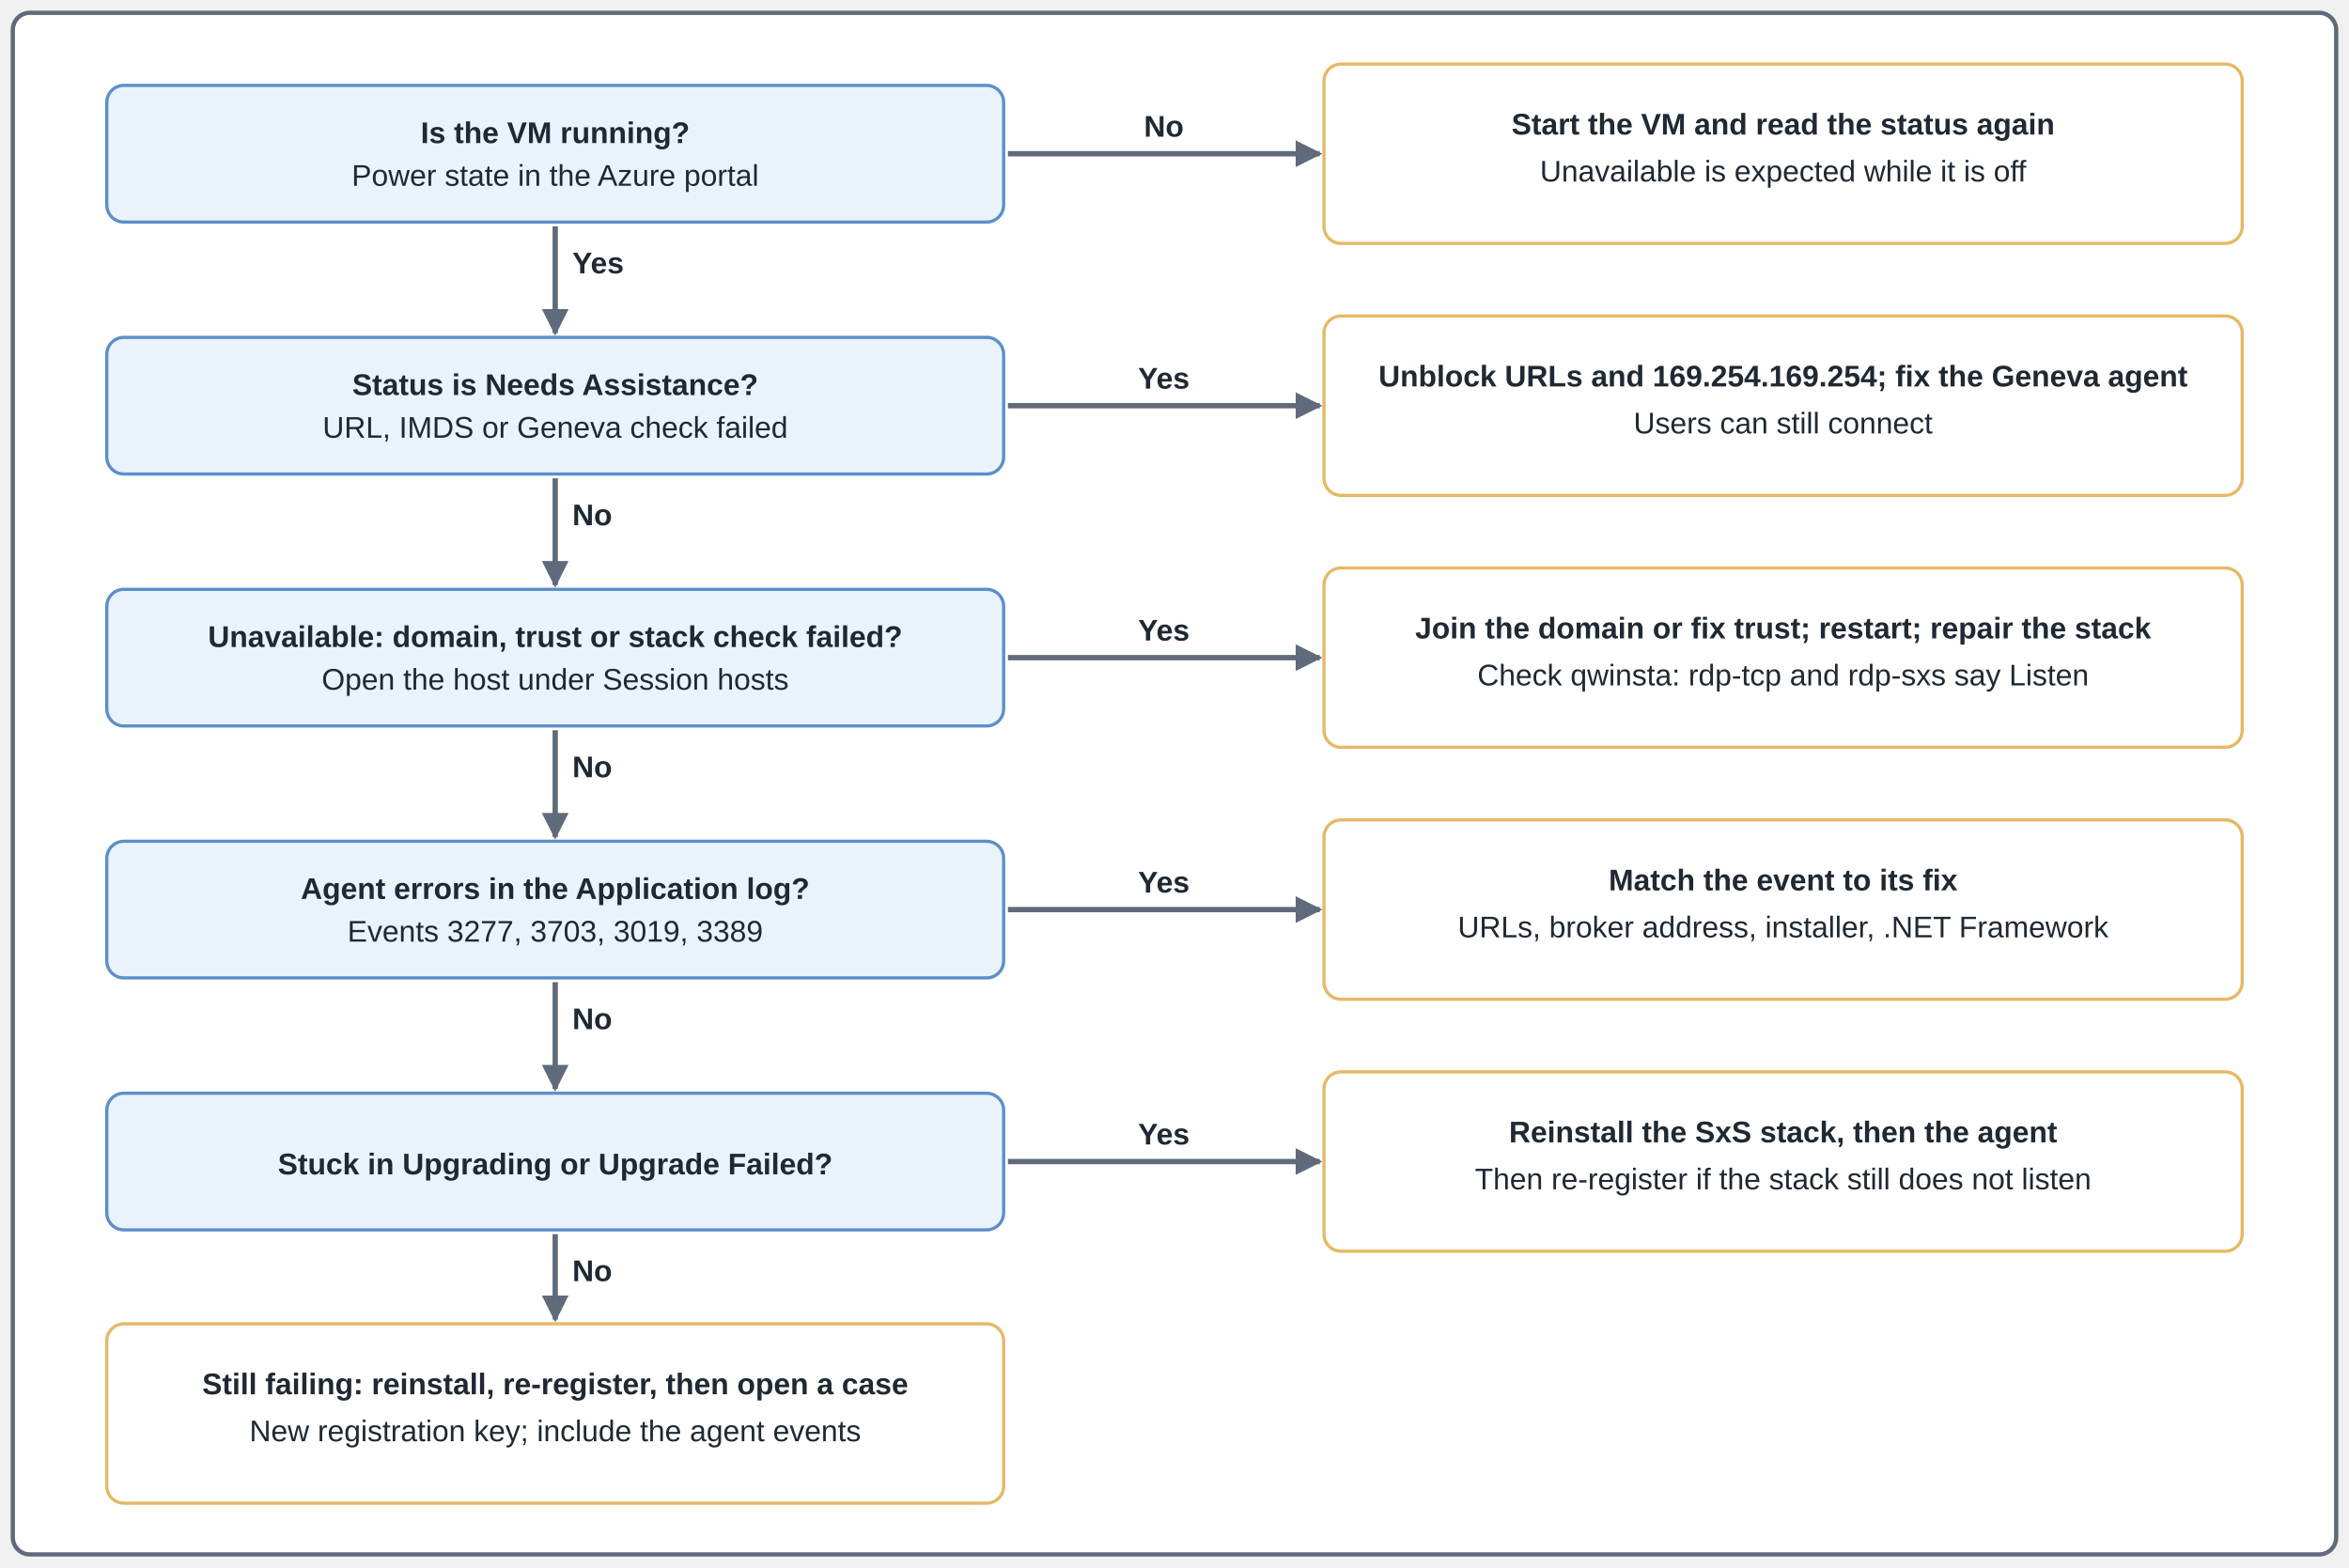
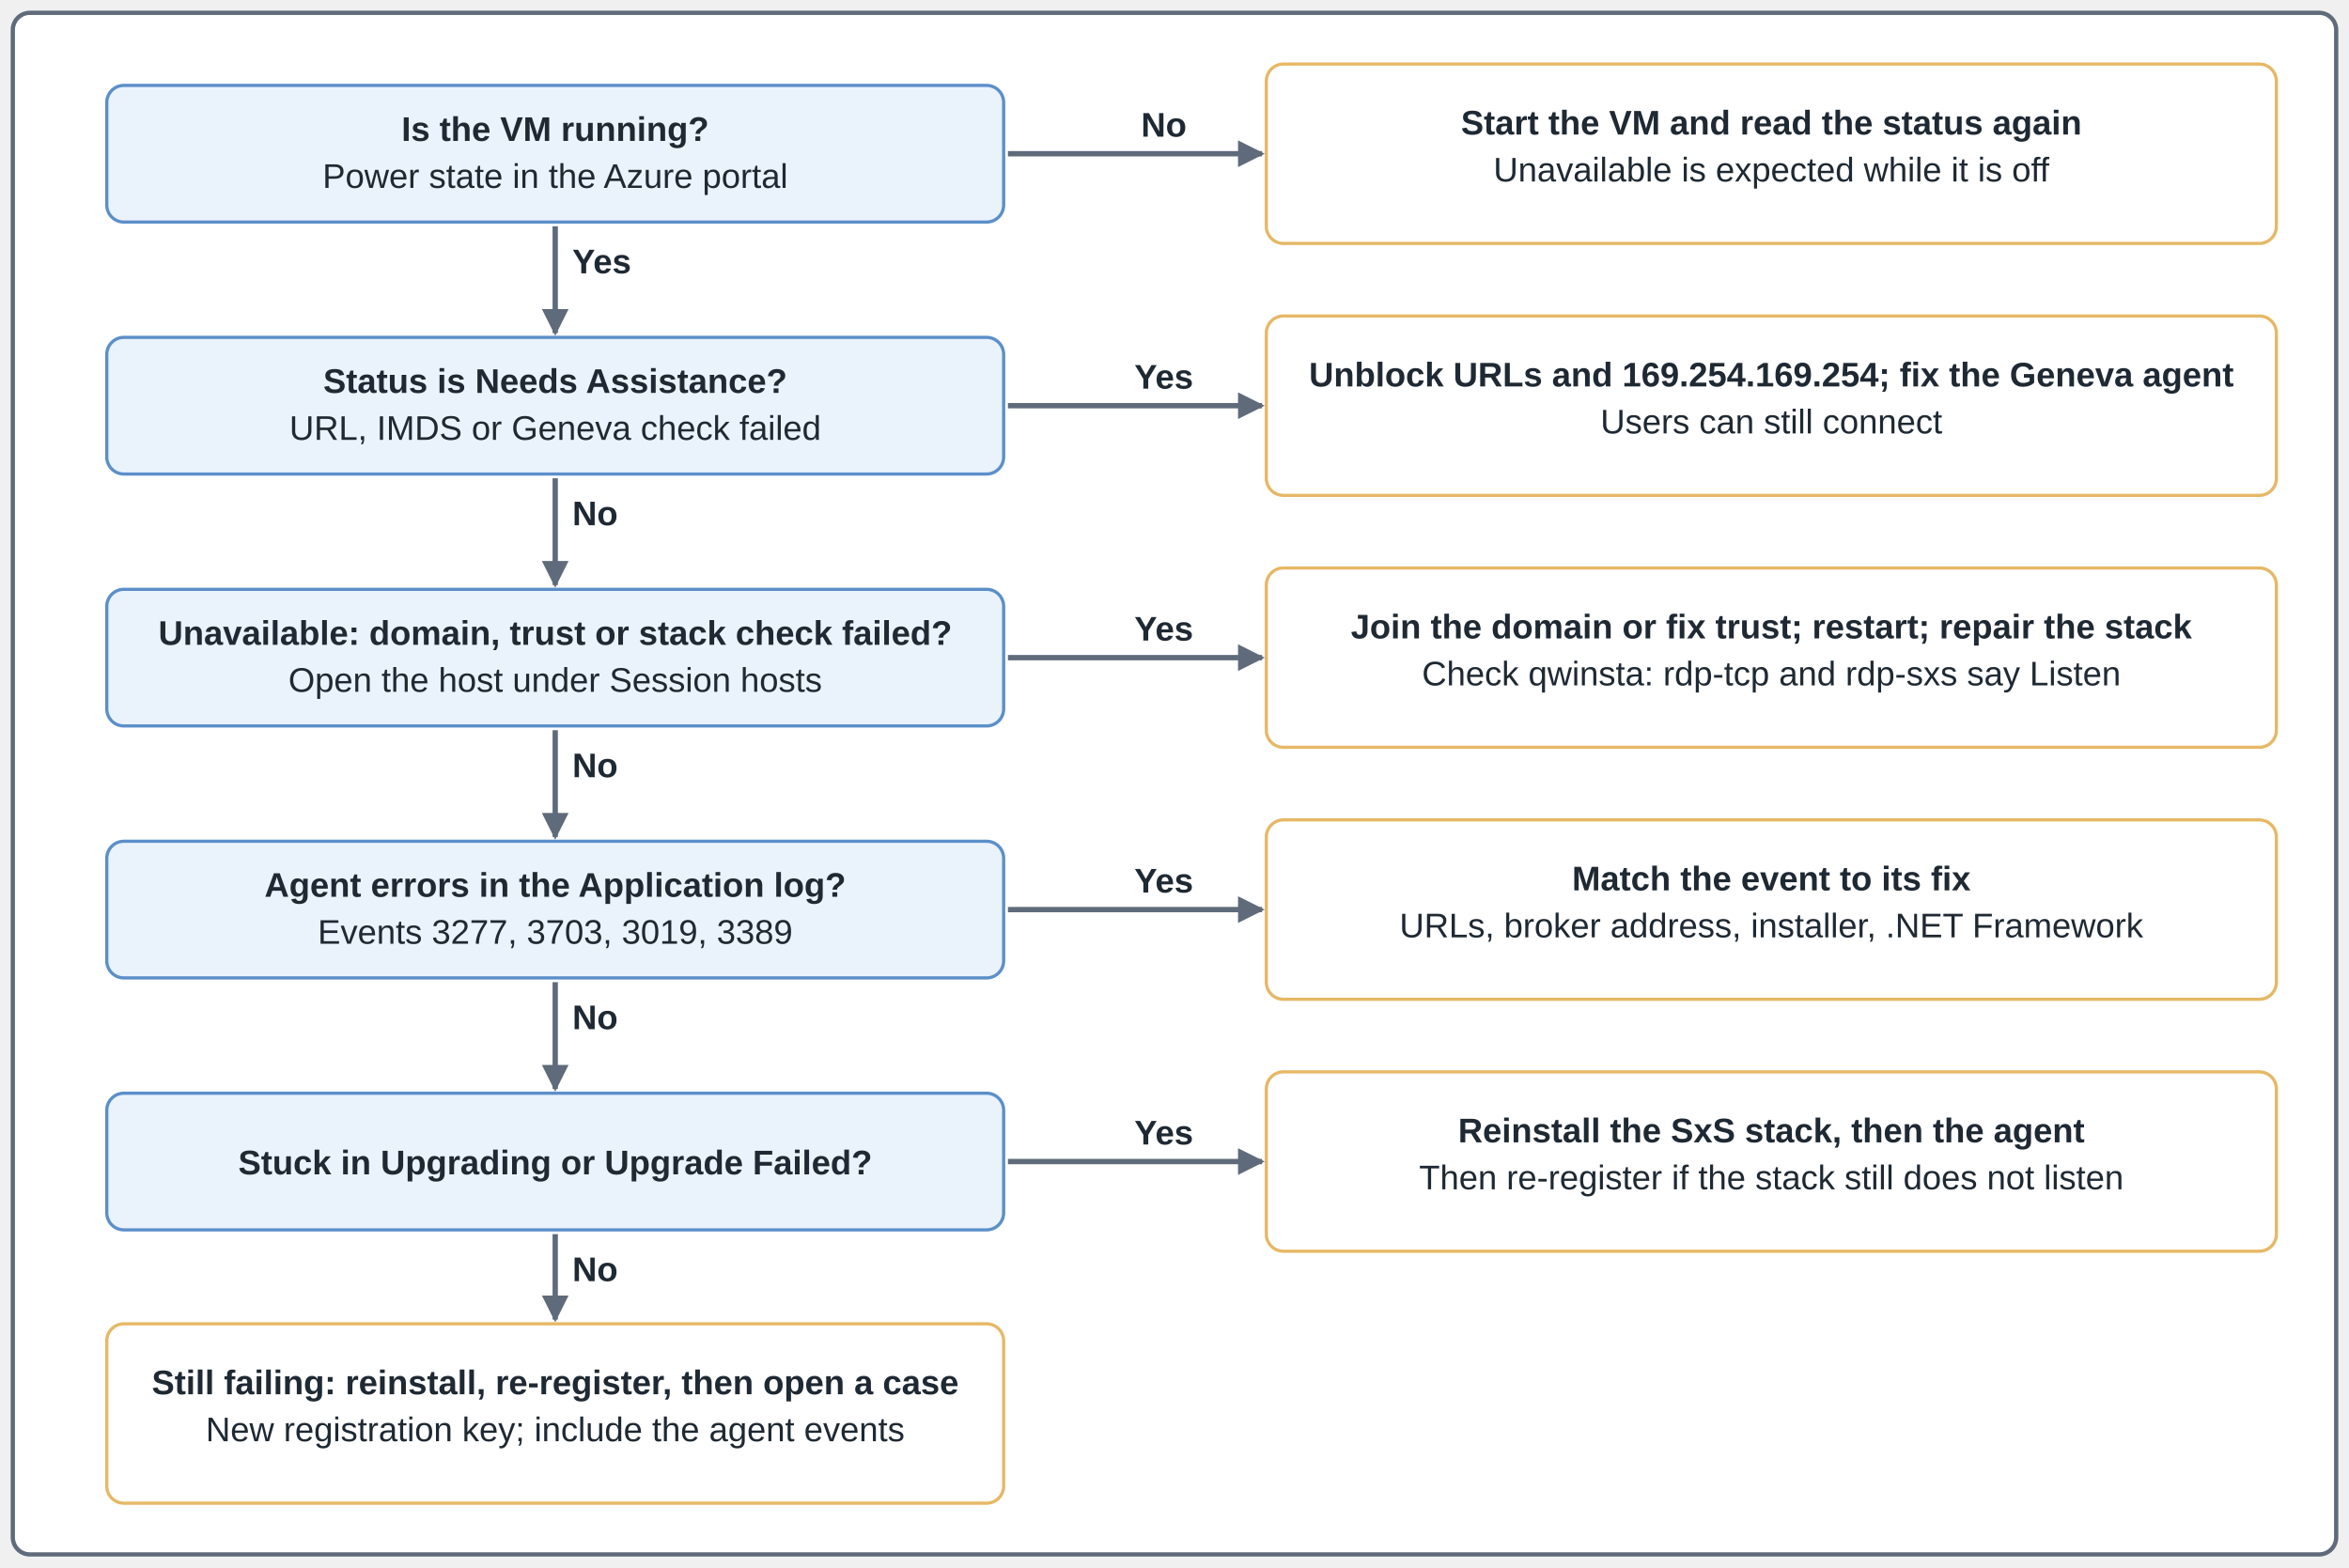
<svg xmlns="http://www.w3.org/2000/svg" viewBox="0 0 1100 734" width="1100" height="734" role="img" aria-labelledby="t d" font-family="Segoe UI, Arial, sans-serif">
  <defs>
    <marker id="a" viewBox="0 0 10 10" refX="9" refY="5" markerWidth="5" markerHeight="5" orient="auto">
      <path d="M0,0 L10,5 L0,10 z" fill="#5f6b7a" />
    </marker>
  </defs>
  <rect x="6" y="6" width="1088" height="722" rx="8" fill="#ffffff" stroke="#5f6b7a" stroke-width="2" />
  <rect x="50" y="40" width="420" height="64" rx="8" fill="#eaf2fb" stroke="#5b8fc9" stroke-width="1.5" />
-   <text x="260.0" y="67" font-size="14" font-weight="600" text-anchor="middle" fill="#1f2933">Is the VM running?</text>
-   <text x="260.0" y="87" font-size="14" text-anchor="middle" fill="#1f2933">Power state in the Azure portal</text>
-   <rect x="620" y="30" width="430" height="84" rx="8" fill="#ffffff" stroke="#e6b866" stroke-width="1.5" />
-   <text x="835.0" y="63" font-size="14" font-weight="600" text-anchor="middle" fill="#1f2933">Start the VM and read the status again</text>
-   <text x="835.0" y="85" font-size="14" text-anchor="middle" fill="#1f2933">Unavailable is expected while it is off</text>
-   <line x1="472" y1="72.0" x2="618" y2="72.0" stroke="#5f6b7a" stroke-width="2.5" marker-end="url(#a)" />
-   <text x="545.0" y="64.0" font-size="14" font-weight="600" text-anchor="middle" fill="#1f2933">No</text>
+   <text x="260" y="66" font-size="16" font-weight="600" text-anchor="middle" fill="#1f2933">Is the VM running?</text>
+   <text x="260" y="88" font-size="16" text-anchor="middle" fill="#1f2933">Power state in the Azure portal</text>
+   <rect x="593" y="30" width="473" height="84" rx="8" fill="#ffffff" stroke="#e6b866" stroke-width="1.5" />
+   <text x="829.5" y="63" font-size="16" font-weight="600" text-anchor="middle" fill="#1f2933">Start the VM and read the status again</text>
+   <text x="829.5" y="85" font-size="16" text-anchor="middle" fill="#1f2933">Unavailable is expected while it is off</text>
+   <line x1="472" y1="72.0" x2="591" y2="72.0" stroke="#5f6b7a" stroke-width="2.5" marker-end="url(#a)" />
+   <text x="545.0" y="64.0" font-size="16" font-weight="600" text-anchor="middle" fill="#1f2933">No</text>
  <line x1="260.0" y1="106" x2="260.0" y2="156" stroke="#5f6b7a" stroke-width="2.5" marker-end="url(#a)" />
-   <text x="268.0" y="128" font-size="14" font-weight="600" text-anchor="start" fill="#1f2933">Yes</text>
+   <text x="268.0" y="128" font-size="16" font-weight="600" text-anchor="start" fill="#1f2933">Yes</text>
  <rect x="50" y="158" width="420" height="64" rx="8" fill="#eaf2fb" stroke="#5b8fc9" stroke-width="1.5" />
-   <text x="260.0" y="185" font-size="14" font-weight="600" text-anchor="middle" fill="#1f2933">Status is Needs Assistance?</text>
-   <text x="260.0" y="205" font-size="14" text-anchor="middle" fill="#1f2933">URL, IMDS or Geneva check failed</text>
-   <rect x="620" y="148" width="430" height="84" rx="8" fill="#ffffff" stroke="#e6b866" stroke-width="1.5" />
-   <text x="835.0" y="181" font-size="14" font-weight="600" text-anchor="middle" fill="#1f2933">Unblock URLs and 169.254.169.254; fix the Geneva agent</text>
-   <text x="835.0" y="203" font-size="14" text-anchor="middle" fill="#1f2933">Users can still connect</text>
-   <line x1="472" y1="190.0" x2="618" y2="190.0" stroke="#5f6b7a" stroke-width="2.5" marker-end="url(#a)" />
-   <text x="545.0" y="182.0" font-size="14" font-weight="600" text-anchor="middle" fill="#1f2933">Yes</text>
+   <text x="260" y="184" font-size="16" font-weight="600" text-anchor="middle" fill="#1f2933">Status is Needs Assistance?</text>
+   <text x="260" y="206" font-size="16" text-anchor="middle" fill="#1f2933">URL, IMDS or Geneva check failed</text>
+   <rect x="593" y="148" width="473" height="84" rx="8" fill="#ffffff" stroke="#e6b866" stroke-width="1.5" />
+   <text x="829.5" y="181" font-size="16" font-weight="600" text-anchor="middle" fill="#1f2933">Unblock URLs and 169.254.169.254; fix the Geneva agent</text>
+   <text x="829.5" y="203" font-size="16" text-anchor="middle" fill="#1f2933">Users can still connect</text>
+   <line x1="472" y1="190.0" x2="591" y2="190.0" stroke="#5f6b7a" stroke-width="2.5" marker-end="url(#a)" />
+   <text x="545.0" y="182.0" font-size="16" font-weight="600" text-anchor="middle" fill="#1f2933">Yes</text>
  <line x1="260.0" y1="224" x2="260.0" y2="274" stroke="#5f6b7a" stroke-width="2.5" marker-end="url(#a)" />
-   <text x="268.0" y="246" font-size="14" font-weight="600" text-anchor="start" fill="#1f2933">No</text>
+   <text x="268.0" y="246" font-size="16" font-weight="600" text-anchor="start" fill="#1f2933">No</text>
  <rect x="50" y="276" width="420" height="64" rx="8" fill="#eaf2fb" stroke="#5b8fc9" stroke-width="1.5" />
-   <text x="260.0" y="303" font-size="14" font-weight="600" text-anchor="middle" fill="#1f2933">Unavailable: domain, trust or stack check failed?</text>
-   <text x="260.0" y="323" font-size="14" text-anchor="middle" fill="#1f2933">Open the host under Session hosts</text>
-   <rect x="620" y="266" width="430" height="84" rx="8" fill="#ffffff" stroke="#e6b866" stroke-width="1.5" />
-   <text x="835.0" y="299" font-size="14" font-weight="600" text-anchor="middle" fill="#1f2933">Join the domain or fix trust; restart; repair the stack</text>
-   <text x="835.0" y="321" font-size="14" text-anchor="middle" fill="#1f2933">Check qwinsta: rdp-tcp and rdp-sxs say Listen</text>
-   <line x1="472" y1="308.0" x2="618" y2="308.0" stroke="#5f6b7a" stroke-width="2.5" marker-end="url(#a)" />
-   <text x="545.0" y="300.0" font-size="14" font-weight="600" text-anchor="middle" fill="#1f2933">Yes</text>
+   <text x="260" y="302" font-size="16" font-weight="600" text-anchor="middle" fill="#1f2933">Unavailable: domain, trust or stack check failed?</text>
+   <text x="260" y="324" font-size="16" text-anchor="middle" fill="#1f2933">Open the host under Session hosts</text>
+   <rect x="593" y="266" width="473" height="84" rx="8" fill="#ffffff" stroke="#e6b866" stroke-width="1.5" />
+   <text x="829.5" y="299" font-size="16" font-weight="600" text-anchor="middle" fill="#1f2933">Join the domain or fix trust; restart; repair the stack</text>
+   <text x="829.5" y="321" font-size="16" text-anchor="middle" fill="#1f2933">Check qwinsta: rdp-tcp and rdp-sxs say Listen</text>
+   <line x1="472" y1="308.0" x2="591" y2="308.0" stroke="#5f6b7a" stroke-width="2.5" marker-end="url(#a)" />
+   <text x="545.0" y="300.0" font-size="16" font-weight="600" text-anchor="middle" fill="#1f2933">Yes</text>
  <line x1="260.0" y1="342" x2="260.0" y2="392" stroke="#5f6b7a" stroke-width="2.5" marker-end="url(#a)" />
-   <text x="268.0" y="364" font-size="14" font-weight="600" text-anchor="start" fill="#1f2933">No</text>
+   <text x="268.0" y="364" font-size="16" font-weight="600" text-anchor="start" fill="#1f2933">No</text>
  <rect x="50" y="394" width="420" height="64" rx="8" fill="#eaf2fb" stroke="#5b8fc9" stroke-width="1.5" />
-   <text x="260.0" y="421" font-size="14" font-weight="600" text-anchor="middle" fill="#1f2933">Agent errors in the Application log?</text>
-   <text x="260.0" y="441" font-size="14" text-anchor="middle" fill="#1f2933">Events 3277, 3703, 3019, 3389</text>
-   <rect x="620" y="384" width="430" height="84" rx="8" fill="#ffffff" stroke="#e6b866" stroke-width="1.5" />
-   <text x="835.0" y="417" font-size="14" font-weight="600" text-anchor="middle" fill="#1f2933">Match the event to its fix</text>
-   <text x="835.0" y="439" font-size="14" text-anchor="middle" fill="#1f2933">URLs, broker address, installer, .NET Framework</text>
-   <line x1="472" y1="426.0" x2="618" y2="426.0" stroke="#5f6b7a" stroke-width="2.5" marker-end="url(#a)" />
-   <text x="545.0" y="418.0" font-size="14" font-weight="600" text-anchor="middle" fill="#1f2933">Yes</text>
+   <text x="260" y="420" font-size="16" font-weight="600" text-anchor="middle" fill="#1f2933">Agent errors in the Application log?</text>
+   <text x="260" y="442" font-size="16" text-anchor="middle" fill="#1f2933">Events 3277, 3703, 3019, 3389</text>
+   <rect x="593" y="384" width="473" height="84" rx="8" fill="#ffffff" stroke="#e6b866" stroke-width="1.5" />
+   <text x="829.5" y="417" font-size="16" font-weight="600" text-anchor="middle" fill="#1f2933">Match the event to its fix</text>
+   <text x="829.5" y="439" font-size="16" text-anchor="middle" fill="#1f2933">URLs, broker address, installer, .NET Framework</text>
+   <line x1="472" y1="426.0" x2="591" y2="426.0" stroke="#5f6b7a" stroke-width="2.5" marker-end="url(#a)" />
+   <text x="545.0" y="418.0" font-size="16" font-weight="600" text-anchor="middle" fill="#1f2933">Yes</text>
  <line x1="260.0" y1="460" x2="260.0" y2="510" stroke="#5f6b7a" stroke-width="2.5" marker-end="url(#a)" />
-   <text x="268.0" y="482" font-size="14" font-weight="600" text-anchor="start" fill="#1f2933">No</text>
+   <text x="268.0" y="482" font-size="16" font-weight="600" text-anchor="start" fill="#1f2933">No</text>
  <rect x="50" y="512" width="420" height="64" rx="8" fill="#eaf2fb" stroke="#5b8fc9" stroke-width="1.5" />
-   <text x="260.0" y="550" font-size="14" font-weight="600" text-anchor="middle" fill="#1f2933">Stuck in Upgrading or Upgrade Failed?</text>
-   <rect x="620" y="502" width="430" height="84" rx="8" fill="#ffffff" stroke="#e6b866" stroke-width="1.5" />
-   <text x="835.0" y="535" font-size="14" font-weight="600" text-anchor="middle" fill="#1f2933">Reinstall the SxS stack, then the agent</text>
-   <text x="835.0" y="557" font-size="14" text-anchor="middle" fill="#1f2933">Then re-register if the stack still does not listen</text>
-   <line x1="472" y1="544.0" x2="618" y2="544.0" stroke="#5f6b7a" stroke-width="2.5" marker-end="url(#a)" />
-   <text x="545.0" y="536.0" font-size="14" font-weight="600" text-anchor="middle" fill="#1f2933">Yes</text>
+   <text x="260.0" y="550" font-size="16" font-weight="600" text-anchor="middle" fill="#1f2933">Stuck in Upgrading or Upgrade Failed?</text>
+   <rect x="593" y="502" width="473" height="84" rx="8" fill="#ffffff" stroke="#e6b866" stroke-width="1.5" />
+   <text x="829.5" y="535" font-size="16" font-weight="600" text-anchor="middle" fill="#1f2933">Reinstall the SxS stack, then the agent</text>
+   <text x="829.5" y="557" font-size="16" text-anchor="middle" fill="#1f2933">Then re-register if the stack still does not listen</text>
+   <line x1="472" y1="544.0" x2="591" y2="544.0" stroke="#5f6b7a" stroke-width="2.5" marker-end="url(#a)" />
+   <text x="545.0" y="536.0" font-size="16" font-weight="600" text-anchor="middle" fill="#1f2933">Yes</text>
  <line x1="260.0" y1="578" x2="260.0" y2="618" stroke="#5f6b7a" stroke-width="2.5" marker-end="url(#a)" />
-   <text x="268.0" y="600" font-size="14" font-weight="600" text-anchor="start" fill="#1f2933">No</text>
+   <text x="268.0" y="600" font-size="16" font-weight="600" text-anchor="start" fill="#1f2933">No</text>
  <rect x="50" y="620" width="420" height="84" rx="8" fill="#ffffff" stroke="#e6b866" stroke-width="1.5" />
-   <text x="260.0" y="653" font-size="14" font-weight="600" text-anchor="middle" fill="#1f2933">Still failing: reinstall, re-register, then open a case</text>
-   <text x="260.0" y="675" font-size="14" text-anchor="middle" fill="#1f2933">New registration key; include the agent events</text>
+   <text x="260" y="653" font-size="16" font-weight="600" text-anchor="middle" fill="#1f2933">Still failing: reinstall, re-register, then open a case</text>
+   <text x="260" y="675" font-size="16" text-anchor="middle" fill="#1f2933">New registration key; include the agent events</text>
</svg>
